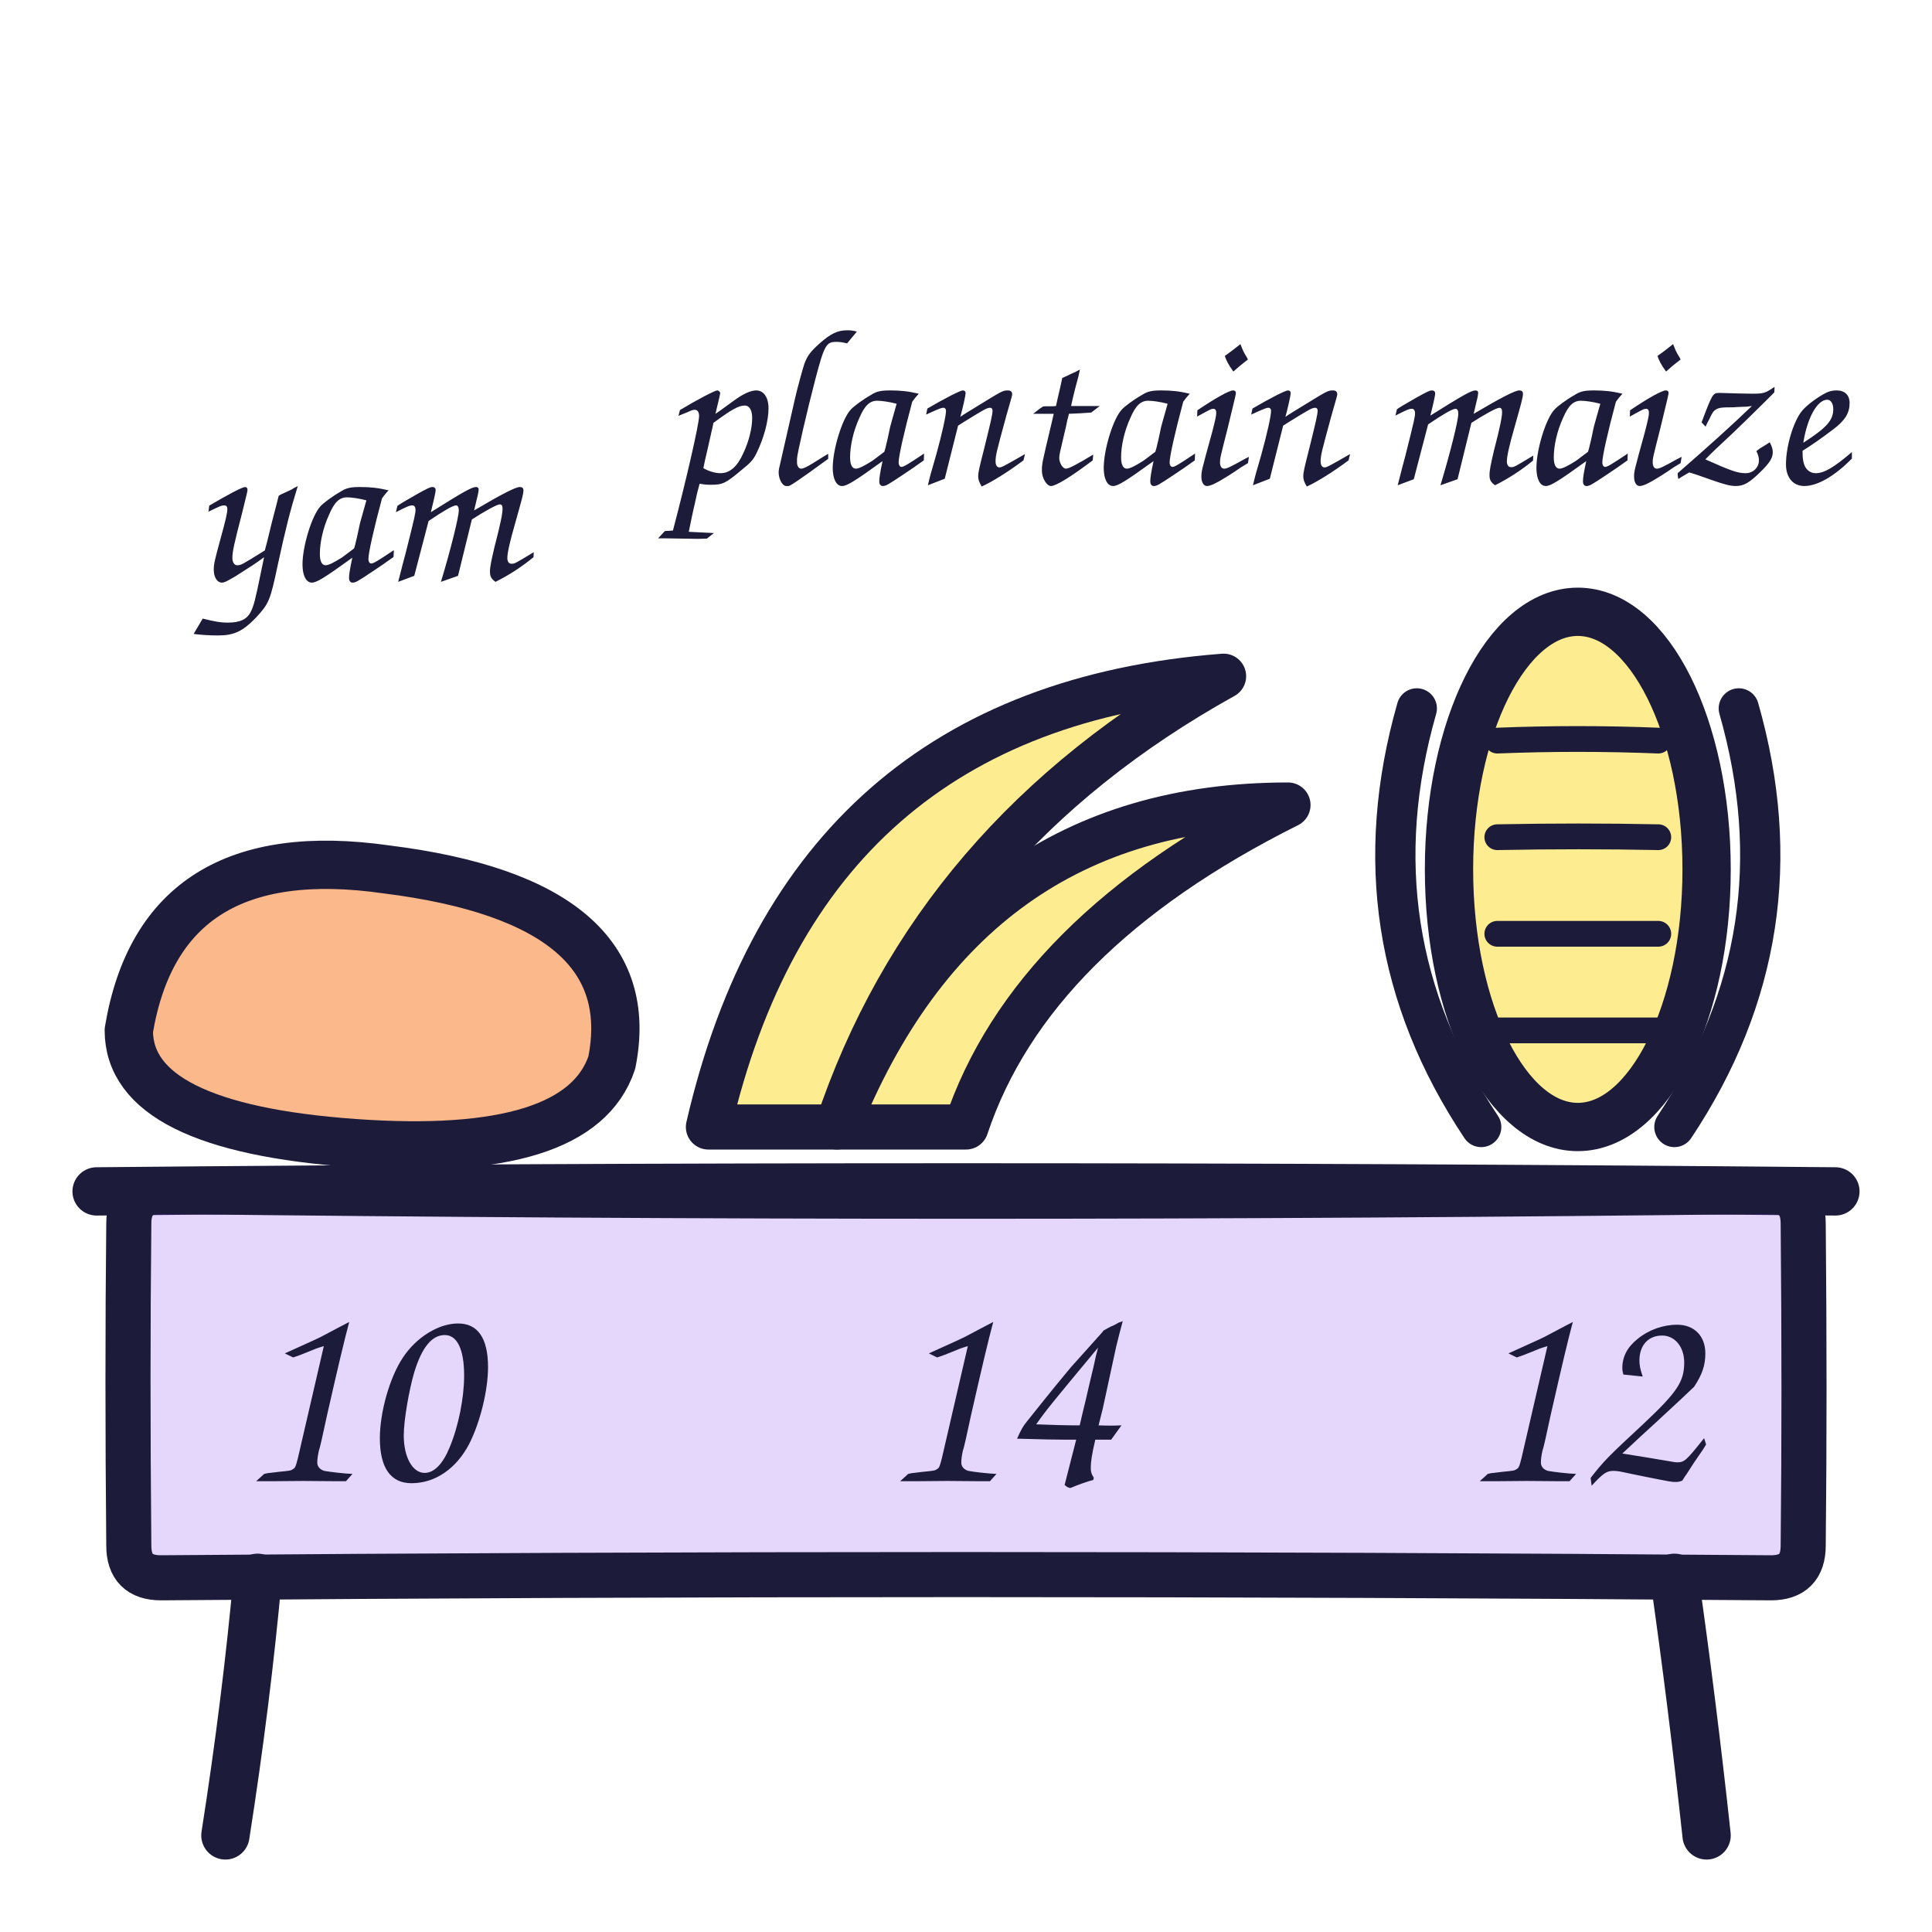
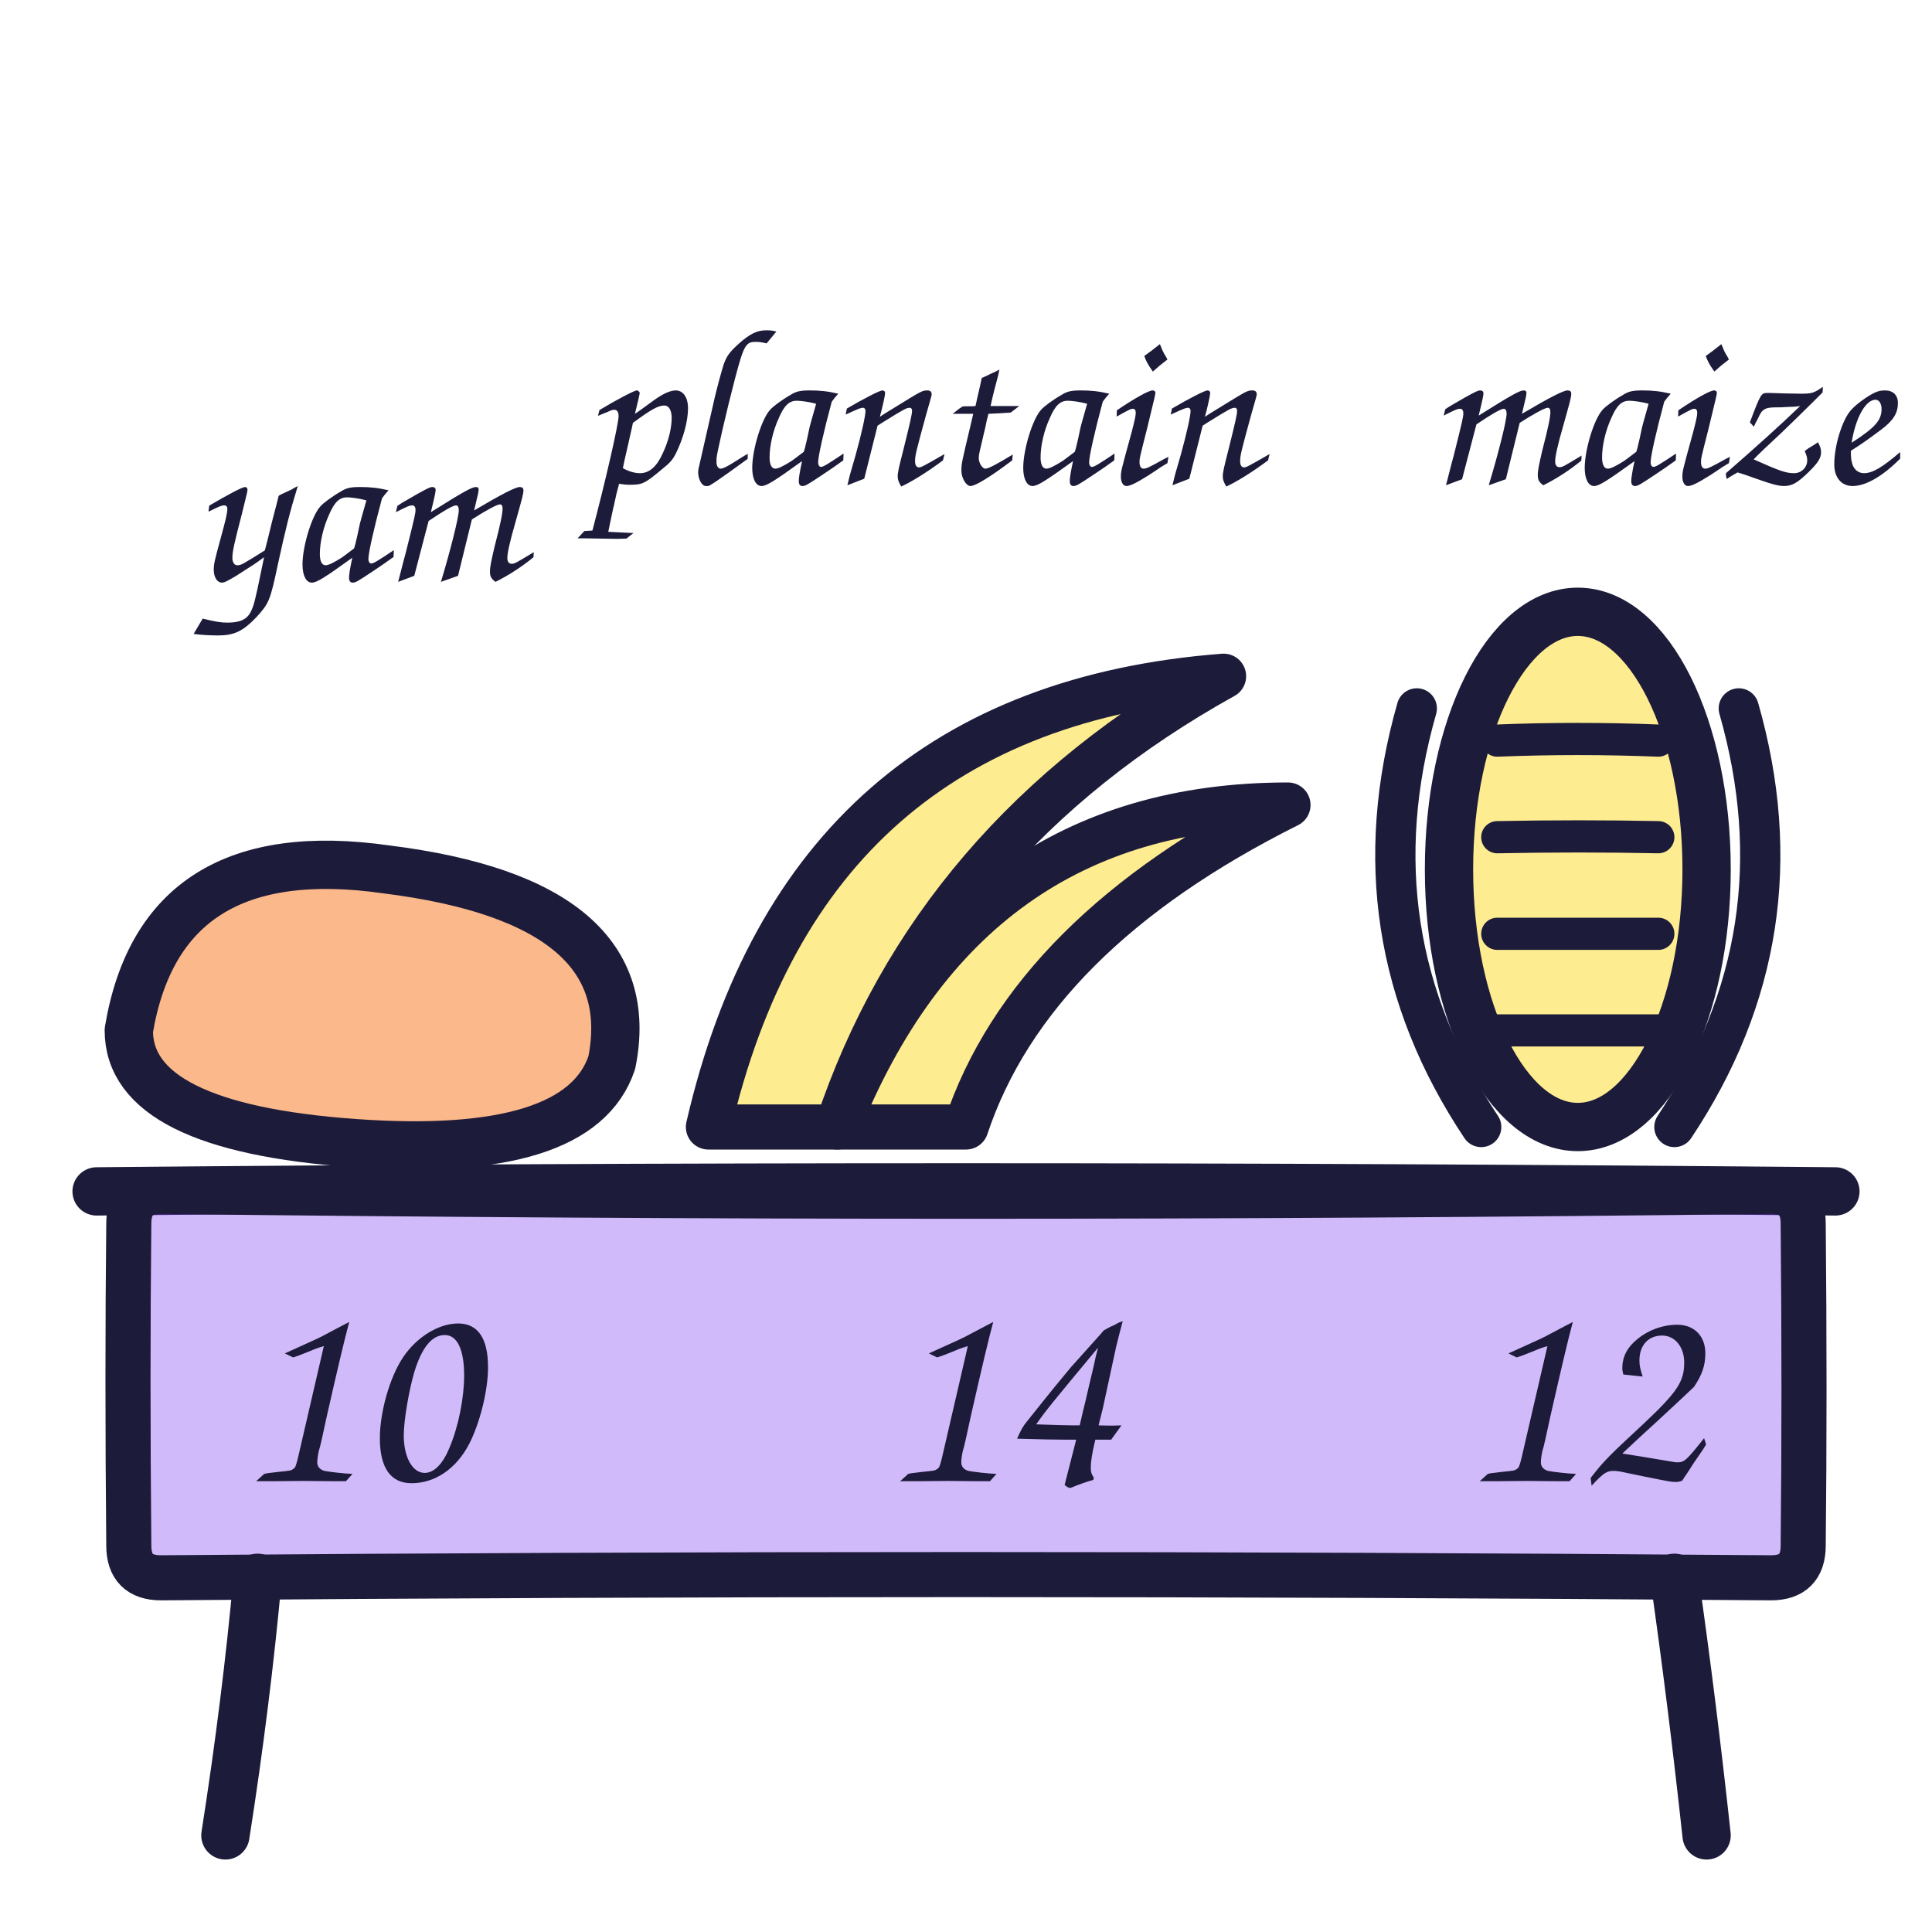
<svg xmlns="http://www.w3.org/2000/svg" viewBox="0 0 120 120" width="120" height="120" aria-label="A market table with yams, plantains and maize: 10 sell yam, 14 plantain, 12 maize">
-   <path d="M6 74Q59.5 73.5 114 74" fill="none" stroke="#1d1b3a" stroke-width="3" stroke-linecap="round" stroke-linejoin="round" />
-   <path d="M10 74Q60.1 74.6 110 74Q112 74 112 76Q112.1 86.6 112 96Q112 98 110 98Q59.5 97.6 10 98Q8 98 8 96Q7.9 85.4 8 76Q8 74 10 74Z" fill="#7c3aed" fill-opacity="0.2" stroke="#1d1b3a" stroke-width="2.8" stroke-linecap="round" stroke-linejoin="round" />
-   <path d="M16 98Q15.3 105.7 14 114" fill="none" stroke="#1d1b3a" stroke-width="3" stroke-linecap="round" stroke-linejoin="round" />
-   <path d="M104 98Q105.1 105.7 106 114" fill="none" stroke="#1d1b3a" stroke-width="3" stroke-linecap="round" stroke-linejoin="round" />
-   <path d="M8 64Q10 52 24 54Q40 56 38 66Q36 72 22 71Q8 70 8 64Z" fill="#f97316" fill-opacity="0.5" stroke="#1d1b3a" stroke-width="3" stroke-linecap="round" stroke-linejoin="round" />
-   <path d="M44 70Q50 44 76 42Q58 52 52 70Z" fill="#fde047" fill-opacity="0.6" stroke="#1d1b3a" stroke-width="2.8" stroke-linecap="round" stroke-linejoin="round" />
-   <path d="M52 70Q60 50 80 50Q64 58 60 70Z" fill="#fde047" fill-opacity="0.6" stroke="#1d1b3a" stroke-width="2.8" stroke-linecap="round" stroke-linejoin="round" />
-   <ellipse cx="98" cy="54" rx="8" ry="16" fill="#fde047" fill-opacity="0.6" stroke="#1d1b3a" stroke-width="3" stroke-linecap="round" stroke-linejoin="round" />
-   <path d="M92 70Q84 58 88 44M104 70Q112 58 108 44" fill="none" stroke="#1d1b3a" stroke-width="2.5" stroke-linecap="round" stroke-linejoin="round" />
-   <path d="M93 46Q98 45.8 103 46" fill="none" stroke="#1d1b3a" stroke-width="1.6" stroke-linecap="round" stroke-linejoin="round" />
-   <path d="M93 52Q98.1 51.9 103 52" fill="none" stroke="#1d1b3a" stroke-width="1.6" stroke-linecap="round" stroke-linejoin="round" />
-   <path d="M93 58Q97.9 58 103 58" fill="none" stroke="#1d1b3a" stroke-width="1.6" stroke-linecap="round" stroke-linejoin="round" />
-   <path d="M93 64Q98.1 64 103 64" fill="none" stroke="#1d1b3a" stroke-width="1.6" stroke-linecap="round" stroke-linejoin="round" />
-   <text x="22" y="36" font-family="Caveat, cursive" font-size="14" fill="#1d1b3a" text-anchor="middle">yam</text>
-   <text x="62" y="30" font-family="Caveat, cursive" font-size="14" fill="#1d1b3a" text-anchor="middle">plantain</text>
-   <text x="100" y="30" font-family="Caveat, cursive" font-size="14" fill="#1d1b3a" text-anchor="middle">maize</text>
-   <text x="22" y="92" font-family="Caveat, cursive" font-size="17" fill="#1d1b3a" text-anchor="middle">10</text>
-   <text x="62" y="92" font-family="Caveat, cursive" font-size="17" fill="#1d1b3a" text-anchor="middle">14</text>
-   <text x="98" y="92" font-family="Caveat, cursive" font-size="17" fill="#1d1b3a" text-anchor="middle">12</text>
+   <g data-part="table">
+     <path d="M6 74Q59.5 73.5 114 74" fill="none" stroke="#1d1b3a" stroke-width="3" stroke-linecap="round" stroke-linejoin="round" />
+     <path d="M10 74Q60.1 74.6 110 74Q112 74 112 76Q112.1 86.6 112 96Q112 98 110 98Q59.5 97.6 10 98Q8 98 8 96Q7.9 85.4 8 76Q8 74 10 74Z" fill="#7c3aed" fill-opacity="0.35" stroke="#1d1b3a" stroke-width="2.8" stroke-linecap="round" stroke-linejoin="round" />
+     <path d="M16 98Q15.3 105.7 14 114" fill="none" stroke="#1d1b3a" stroke-width="3" stroke-linecap="round" stroke-linejoin="round" />
+     <path d="M104 98Q105.1 105.7 106 114" fill="none" stroke="#1d1b3a" stroke-width="3" stroke-linecap="round" stroke-linejoin="round" />
+   </g>
+   <g data-part="yam">
+     <path d="M8 64Q10 52 24 54Q40 56 38 66Q36 72 22 71Q8 70 8 64Z" fill="#f97316" fill-opacity="0.5" stroke="#1d1b3a" stroke-width="3" stroke-linecap="round" stroke-linejoin="round" />
+     <text x="22" y="36" font-family="Caveat, cursive" font-size="14" fill="#1d1b3a" text-anchor="middle">yam</text>
+     <text x="22" y="92" font-family="Caveat, cursive" font-size="17" fill="#1d1b3a" text-anchor="middle">10</text>
+   </g>
+   <g data-part="plantain">
+     <path d="M44 70Q50 44 76 42Q58 52 52 70Z" fill="#fde047" fill-opacity="0.6" stroke="#1d1b3a" stroke-width="2.8" stroke-linecap="round" stroke-linejoin="round" />
+     <path d="M52 70Q60 50 80 50Q64 58 60 70Z" fill="#fde047" fill-opacity="0.6" stroke="#1d1b3a" stroke-width="2.8" stroke-linecap="round" stroke-linejoin="round" />
+     <text x="57" y="30" font-family="Caveat, cursive" font-size="14" fill="#1d1b3a" text-anchor="middle">plantain</text>
+     <text x="62" y="92" font-family="Caveat, cursive" font-size="17" fill="#1d1b3a" text-anchor="middle">14</text>
+   </g>
+   <g data-part="maize">
+     <ellipse cx="98" cy="54" rx="8" ry="16" fill="#fde047" fill-opacity="0.6" stroke="#1d1b3a" stroke-width="3" stroke-linecap="round" stroke-linejoin="round" />
+     <path d="M92 70Q84 58 88 44M104 70Q112 58 108 44" fill="none" stroke="#1d1b3a" stroke-width="2.5" stroke-linecap="round" stroke-linejoin="round" />
+     <path d="M93 46Q98 45.8 103 46" fill="none" stroke="#1d1b3a" stroke-width="2" stroke-linecap="round" stroke-linejoin="round" />
+     <path d="M93 52Q98.1 51.9 103 52" fill="none" stroke="#1d1b3a" stroke-width="2" stroke-linecap="round" stroke-linejoin="round" />
+     <path d="M93 58Q97.9 58 103 58" fill="none" stroke="#1d1b3a" stroke-width="2" stroke-linecap="round" stroke-linejoin="round" />
+     <path d="M93 64Q98.1 64 103 64" fill="none" stroke="#1d1b3a" stroke-width="2" stroke-linecap="round" stroke-linejoin="round" />
+     <text x="103" y="30" font-family="Caveat, cursive" font-size="14" fill="#1d1b3a" text-anchor="middle">maize</text>
+     <text x="98" y="92" font-family="Caveat, cursive" font-size="17" fill="#1d1b3a" text-anchor="middle">12</text>
+   </g>
</svg>
